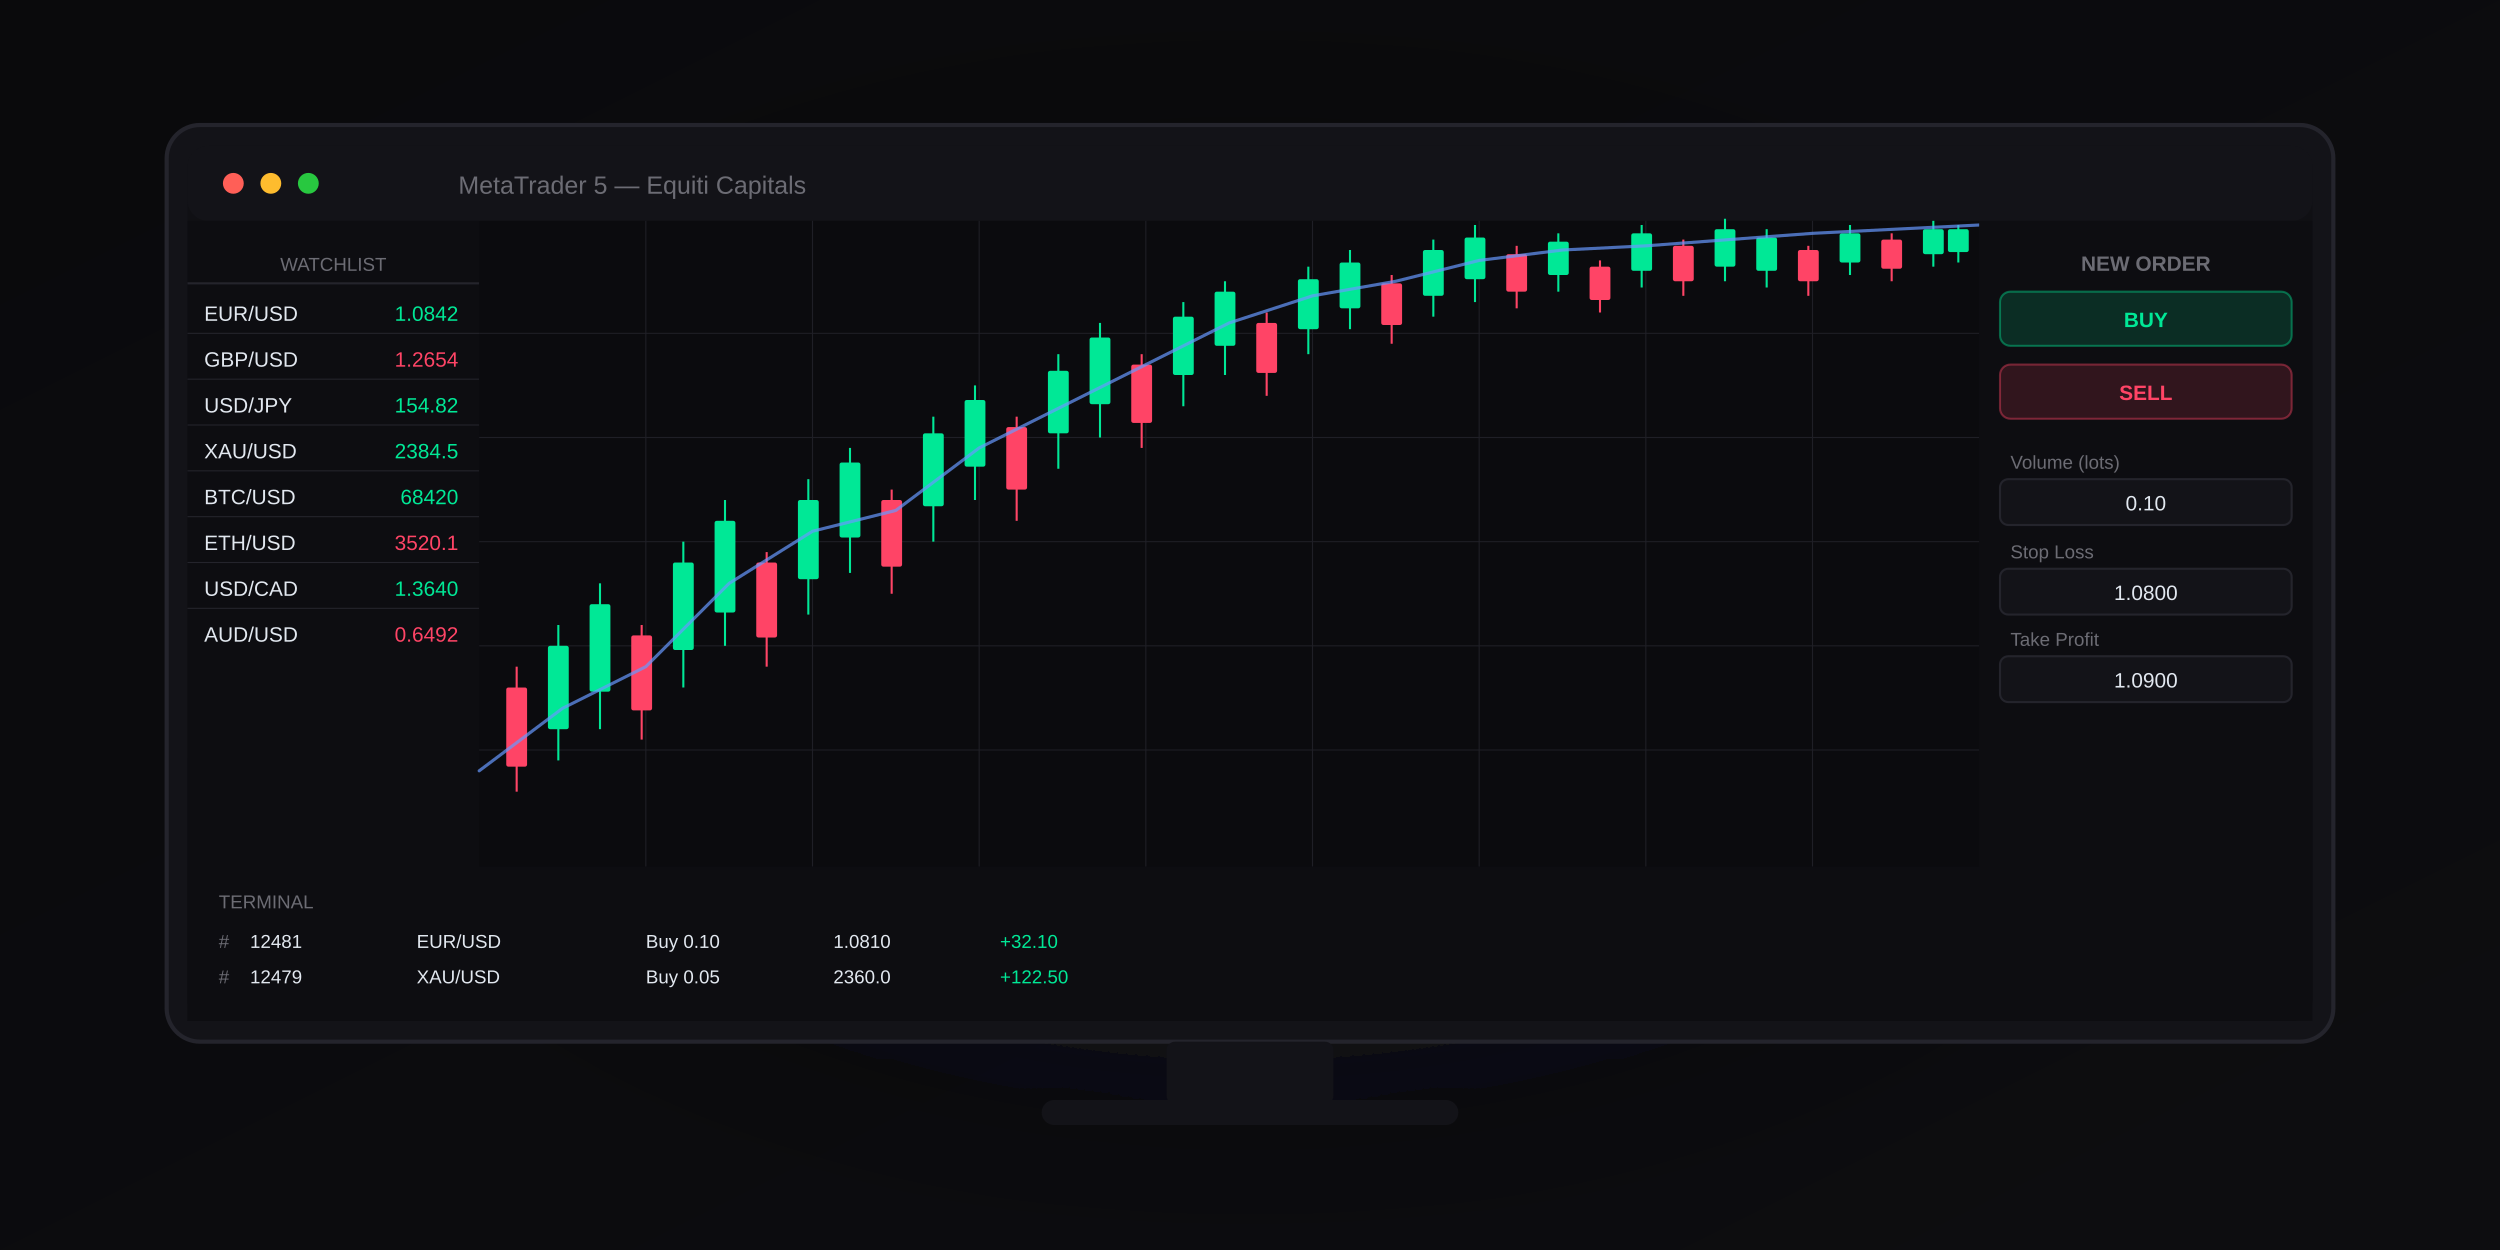
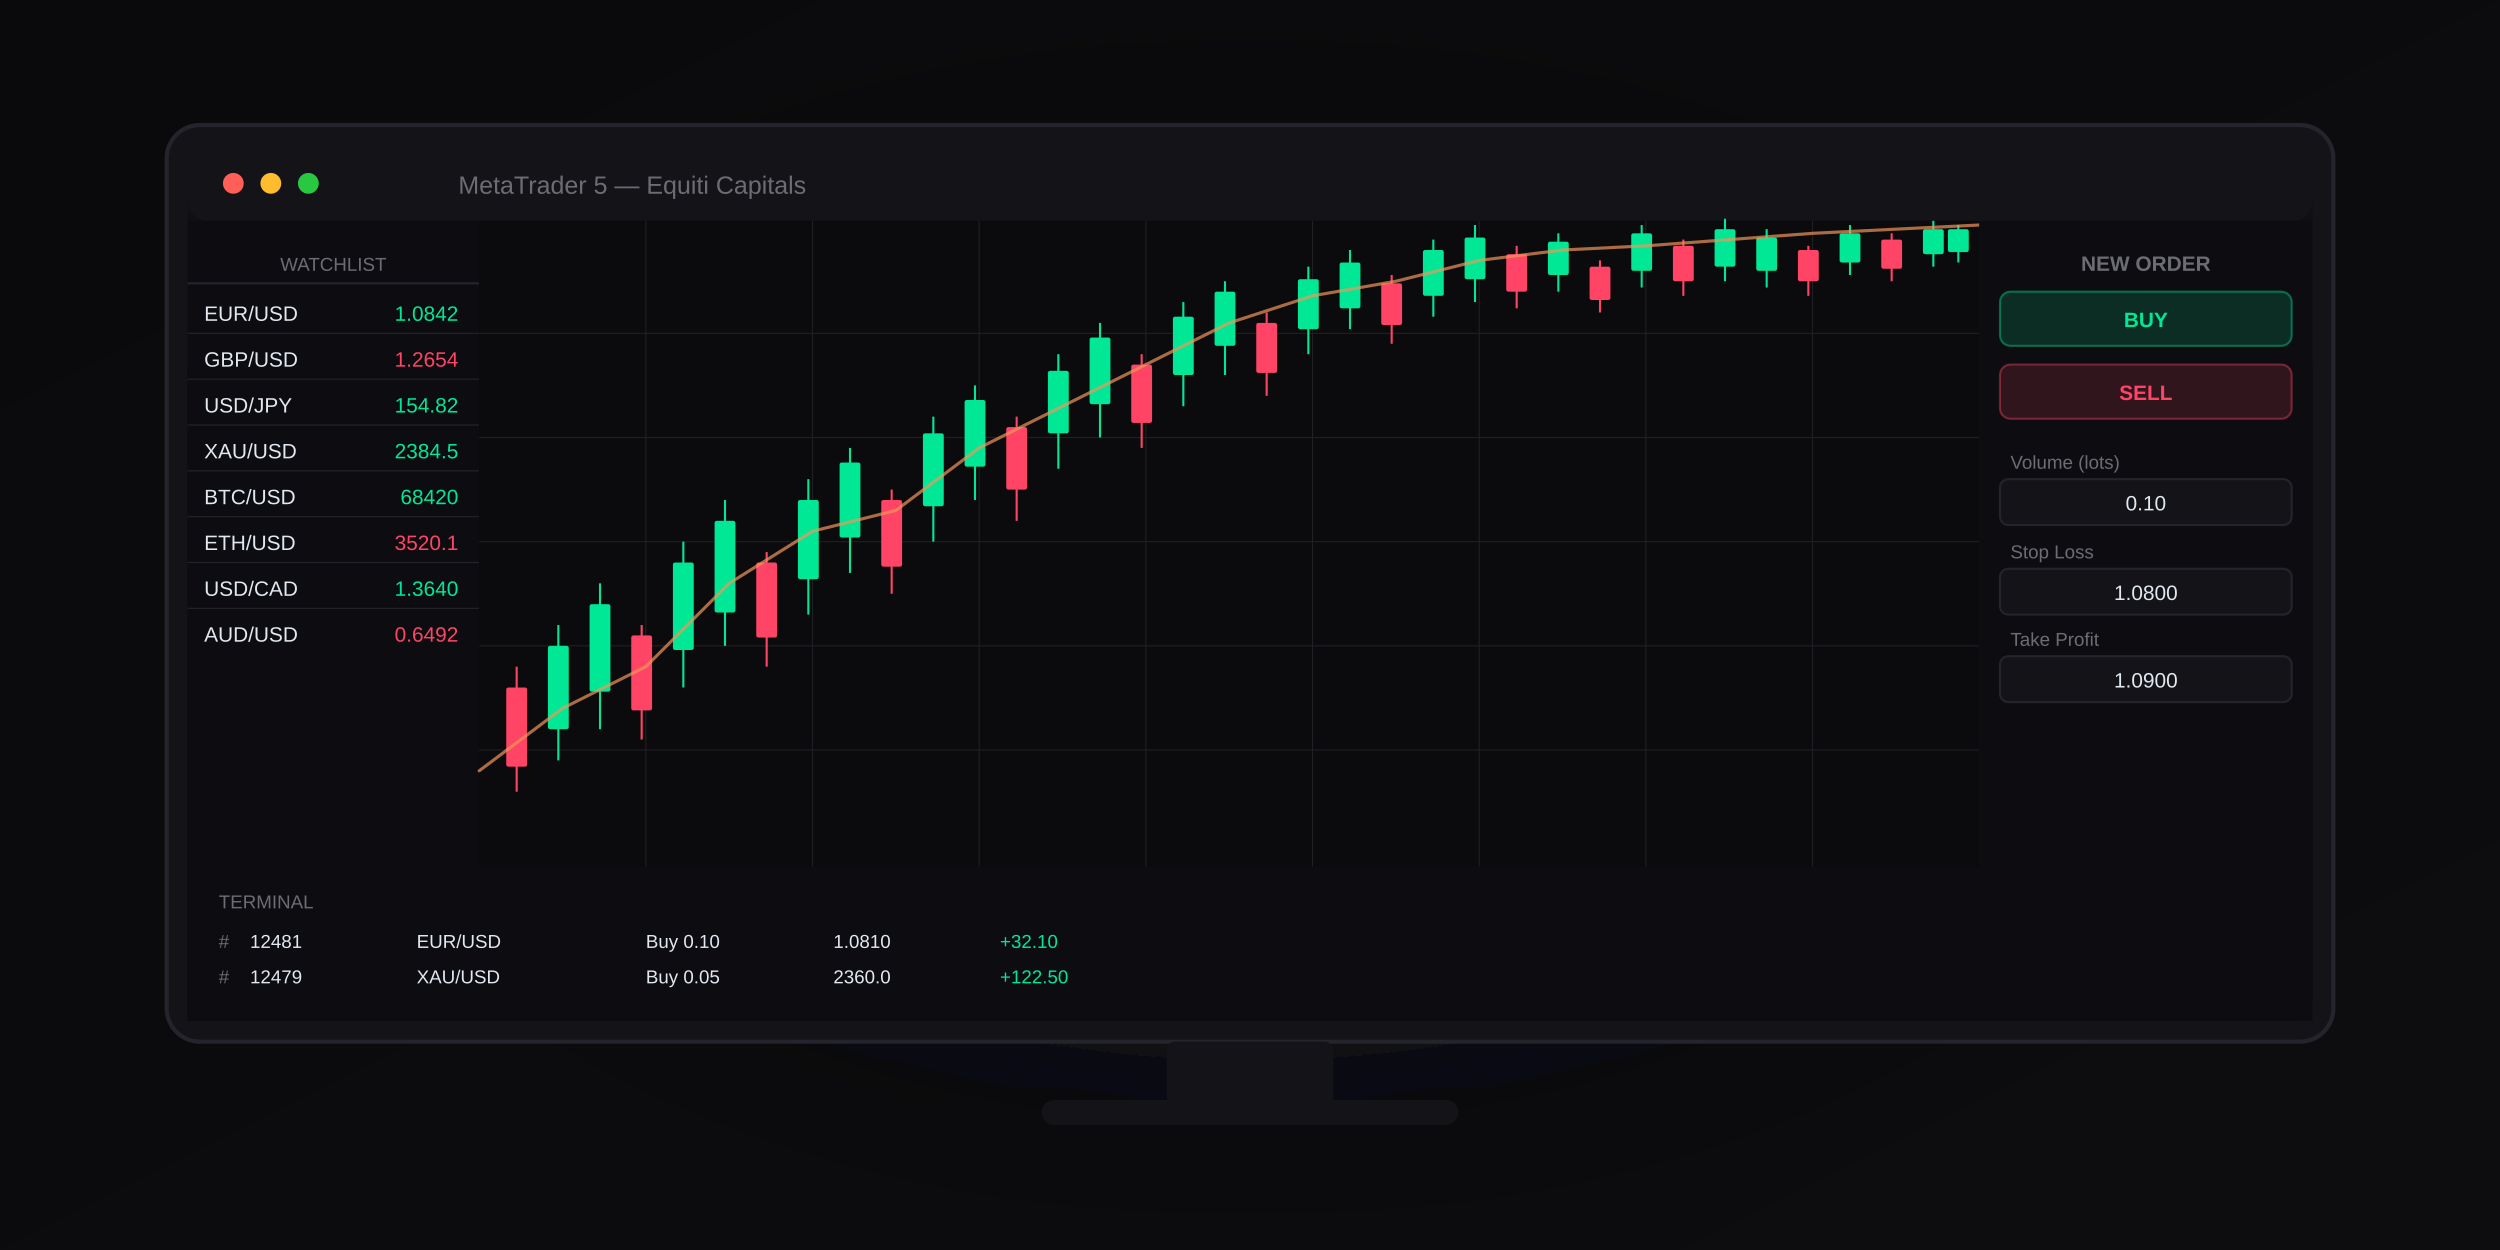
<svg xmlns="http://www.w3.org/2000/svg" viewBox="0 0 1200 600">
  <defs>
    <linearGradient id="bg" x1="0%" y1="0%" x2="100%" y2="100%">
      <stop offset="0%" stop-color="#0a0a0c" />
      <stop offset="100%" stop-color="#0d0d10" />
    </linearGradient>
    <linearGradient id="screen" x1="0%" y1="0%" x2="0%" y2="100%">
      <stop offset="0%" stop-color="#101014" />
      <stop offset="100%" stop-color="#0b0b0e" />
    </linearGradient>
    <linearGradient id="green" x1="0%" y1="100%" x2="0%" y2="0%">
      <stop offset="0%" stop-color="#00e896" stop-opacity="0" />
      <stop offset="100%" stop-color="#00e896" />
    </linearGradient>
    <linearGradient id="red" x1="0%" y1="100%" x2="0%" y2="0%">
      <stop offset="0%" stop-color="#ff4466" stop-opacity="0" />
      <stop offset="100%" stop-color="#ff4466" />
    </linearGradient>
    <radialGradient id="glow" cx="50%" cy="50%" r="50%">
      <stop offset="0%" stop-color="#1a1a20" stop-opacity="0.6" />
      <stop offset="100%" stop-color="#1a1a20" stop-opacity="0" />
    </radialGradient>
    <filter id="blur">
      <feGaussianBlur stdDeviation="25" />
    </filter>
  </defs>
  <rect width="1200" height="600" fill="url(#bg)" />
  <ellipse cx="600" cy="300" rx="500" ry="300" fill="url(#glow)" filter="url(#blur)" />
  <rect x="80" y="60" width="1040" height="440" rx="16" fill="#131318" stroke="#24242c" stroke-width="2" />
  <rect x="90" y="70" width="1020" height="420" rx="10" fill="url(#screen)" />
  <rect x="560" y="500" width="80" height="30" rx="4" fill="#131318" />
  <rect x="500" y="528" width="200" height="12" rx="6" fill="#131318" />
  <rect x="90" y="70" width="1020" height="36" rx="10" fill="#131318" />
  <circle cx="112" cy="88" r="5" fill="#ff5f57" />
  <circle cx="130" cy="88" r="5" fill="#febc2e" />
  <circle cx="148" cy="88" r="5" fill="#28c840" />
  <text x="220" y="93" font-family="Arial" font-size="12" fill="#6c6c74">MetaTrader 5 — Equiti Capitals</text>
  <rect x="90" y="106" width="140" height="384" fill="#0d0d11" />
  <text x="160" y="130" font-family="Arial" font-size="9" fill="#6c6c74" text-anchor="middle">WATCHLIST</text>
  <line x1="90" y1="136" x2="230" y2="136" stroke="#24242c" stroke-width="1" />
  <g font-family="Arial" font-size="10">
    <text x="98" y="154" fill="#e2e8f0">EUR/USD</text>
    <text x="220" y="154" fill="#00e896" text-anchor="end">1.0842</text>
    <line x1="90" y1="160" x2="230" y2="160" stroke="#24242c" stroke-width="0.5" />
    <text x="98" y="176" fill="#e2e8f0">GBP/USD</text>
    <text x="220" y="176" fill="#ff4466" text-anchor="end">1.2654</text>
    <line x1="90" y1="182" x2="230" y2="182" stroke="#24242c" stroke-width="0.5" />
    <text x="98" y="198" fill="#e2e8f0">USD/JPY</text>
    <text x="220" y="198" fill="#00e896" text-anchor="end">154.82</text>
    <line x1="90" y1="204" x2="230" y2="204" stroke="#24242c" stroke-width="0.5" />
    <text x="98" y="220" fill="#e2e8f0">XAU/USD</text>
    <text x="220" y="220" fill="#00e896" text-anchor="end">2384.5</text>
    <line x1="90" y1="226" x2="230" y2="226" stroke="#24242c" stroke-width="0.5" />
    <text x="98" y="242" fill="#e2e8f0">BTC/USD</text>
    <text x="220" y="242" fill="#00e896" text-anchor="end">68420</text>
    <line x1="90" y1="248" x2="230" y2="248" stroke="#24242c" stroke-width="0.5" />
    <text x="98" y="264" fill="#e2e8f0">ETH/USD</text>
    <text x="220" y="264" fill="#ff4466" text-anchor="end">3520.1</text>
    <line x1="90" y1="270" x2="230" y2="270" stroke="#24242c" stroke-width="0.5" />
    <text x="98" y="286" fill="#e2e8f0">USD/CAD</text>
    <text x="220" y="286" fill="#00e896" text-anchor="end">1.3640</text>
    <line x1="90" y1="292" x2="230" y2="292" stroke="#24242c" stroke-width="0.5" />
    <text x="98" y="308" fill="#e2e8f0">AUD/USD</text>
    <text x="220" y="308" fill="#ff4466" text-anchor="end">0.6492</text>
  </g>
  <rect x="230" y="106" width="720" height="310" fill="#0b0b0e" />
  <g stroke="#24242c" stroke-width="0.5" opacity="0.8">
    <line x1="230" y1="160" x2="950" y2="160" />
    <line x1="230" y1="210" x2="950" y2="210" />
    <line x1="230" y1="260" x2="950" y2="260" />
    <line x1="230" y1="310" x2="950" y2="310" />
    <line x1="230" y1="360" x2="950" y2="360" />
    <line x1="310" y1="106" x2="310" y2="416" />
    <line x1="390" y1="106" x2="390" y2="416" />
    <line x1="470" y1="106" x2="470" y2="416" />
    <line x1="550" y1="106" x2="550" y2="416" />
    <line x1="630" y1="106" x2="630" y2="416" />
    <line x1="710" y1="106" x2="710" y2="416" />
    <line x1="790" y1="106" x2="790" y2="416" />
    <line x1="870" y1="106" x2="870" y2="416" />
  </g>
  <g>
    <line x1="248" y1="320" x2="248" y2="380" stroke="#ff4466" stroke-width="1" />
    <rect x="243" y="330" width="10" height="38" rx="1" fill="#ff4466" />
    <line x1="268" y1="300" x2="268" y2="365" stroke="#00e896" stroke-width="1" />
    <rect x="263" y="310" width="10" height="40" rx="1" fill="#00e896" />
    <line x1="288" y1="280" x2="288" y2="350" stroke="#00e896" stroke-width="1" />
    <rect x="283" y="290" width="10" height="42" rx="1" fill="#00e896" />
    <line x1="308" y1="300" x2="308" y2="355" stroke="#ff4466" stroke-width="1" />
    <rect x="303" y="305" width="10" height="36" rx="1" fill="#ff4466" />
    <line x1="328" y1="260" x2="328" y2="330" stroke="#00e896" stroke-width="1" />
    <rect x="323" y="270" width="10" height="42" rx="1" fill="#00e896" />
    <line x1="348" y1="240" x2="348" y2="310" stroke="#00e896" stroke-width="1" />
    <rect x="343" y="250" width="10" height="44" rx="1" fill="#00e896" />
    <line x1="368" y1="265" x2="368" y2="320" stroke="#ff4466" stroke-width="1" />
    <rect x="363" y="270" width="10" height="36" rx="1" fill="#ff4466" />
    <line x1="388" y1="230" x2="388" y2="295" stroke="#00e896" stroke-width="1" />
    <rect x="383" y="240" width="10" height="38" rx="1" fill="#00e896" />
    <line x1="408" y1="215" x2="408" y2="275" stroke="#00e896" stroke-width="1" />
    <rect x="403" y="222" width="10" height="36" rx="1" fill="#00e896" />
    <line x1="428" y1="235" x2="428" y2="285" stroke="#ff4466" stroke-width="1" />
    <rect x="423" y="240" width="10" height="32" rx="1" fill="#ff4466" />
    <line x1="448" y1="200" x2="448" y2="260" stroke="#00e896" stroke-width="1" />
    <rect x="443" y="208" width="10" height="35" rx="1" fill="#00e896" />
    <line x1="468" y1="185" x2="468" y2="240" stroke="#00e896" stroke-width="1" />
    <rect x="463" y="192" width="10" height="32" rx="1" fill="#00e896" />
    <line x1="488" y1="200" x2="488" y2="250" stroke="#ff4466" stroke-width="1" />
    <rect x="483" y="205" width="10" height="30" rx="1" fill="#ff4466" />
    <line x1="508" y1="170" x2="508" y2="225" stroke="#00e896" stroke-width="1" />
    <rect x="503" y="178" width="10" height="30" rx="1" fill="#00e896" />
    <line x1="528" y1="155" x2="528" y2="210" stroke="#00e896" stroke-width="1" />
    <rect x="523" y="162" width="10" height="32" rx="1" fill="#00e896" />
    <line x1="548" y1="170" x2="548" y2="215" stroke="#ff4466" stroke-width="1" />
    <rect x="543" y="175" width="10" height="28" rx="1" fill="#ff4466" />
    <line x1="568" y1="145" x2="568" y2="195" stroke="#00e896" stroke-width="1" />
    <rect x="563" y="152" width="10" height="28" rx="1" fill="#00e896" />
    <line x1="588" y1="135" x2="588" y2="180" stroke="#00e896" stroke-width="1" />
    <rect x="583" y="140" width="10" height="26" rx="1" fill="#00e896" />
    <line x1="608" y1="150" x2="608" y2="190" stroke="#ff4466" stroke-width="1" />
    <rect x="603" y="155" width="10" height="24" rx="1" fill="#ff4466" />
    <line x1="628" y1="128" x2="628" y2="170" stroke="#00e896" stroke-width="1" />
    <rect x="623" y="134" width="10" height="24" rx="1" fill="#00e896" />
    <line x1="648" y1="120" x2="648" y2="158" stroke="#00e896" stroke-width="1" />
    <rect x="643" y="126" width="10" height="22" rx="1" fill="#00e896" />
    <line x1="668" y1="132" x2="668" y2="165" stroke="#ff4466" stroke-width="1" />
    <rect x="663" y="136" width="10" height="20" rx="1" fill="#ff4466" />
    <line x1="688" y1="115" x2="688" y2="152" stroke="#00e896" stroke-width="1" />
    <rect x="683" y="120" width="10" height="22" rx="1" fill="#00e896" />
    <line x1="708" y1="108" x2="708" y2="145" stroke="#00e896" stroke-width="1" />
    <rect x="703" y="114" width="10" height="20" rx="1" fill="#00e896" />
    <line x1="728" y1="118" x2="728" y2="148" stroke="#ff4466" stroke-width="1" />
    <rect x="723" y="122" width="10" height="18" rx="1" fill="#ff4466" />
    <line x1="748" y1="112" x2="748" y2="140" stroke="#00e896" stroke-width="1" />
    <rect x="743" y="116" width="10" height="16" rx="1" fill="#00e896" />
    <line x1="768" y1="125" x2="768" y2="150" stroke="#ff4466" stroke-width="1" />
    <rect x="763" y="128" width="10" height="16" rx="1" fill="#ff4466" />
    <line x1="788" y1="108" x2="788" y2="138" stroke="#00e896" stroke-width="1" />
    <rect x="783" y="112" width="10" height="18" rx="1" fill="#00e896" />
    <line x1="808" y1="115" x2="808" y2="142" stroke="#ff4466" stroke-width="1" />
    <rect x="803" y="118" width="10" height="17" rx="1" fill="#ff4466" />
    <line x1="828" y1="105" x2="828" y2="135" stroke="#00e896" stroke-width="1" />
    <rect x="823" y="110" width="10" height="18" rx="1" fill="#00e896" />
    <line x1="848" y1="110" x2="848" y2="138" stroke="#00e896" stroke-width="1" />
    <rect x="843" y="114" width="10" height="16" rx="1" fill="#00e896" />
    <line x1="868" y1="118" x2="868" y2="142" stroke="#ff4466" stroke-width="1" />
    <rect x="863" y="120" width="10" height="15" rx="1" fill="#ff4466" />
    <line x1="888" y1="108" x2="888" y2="132" stroke="#00e896" stroke-width="1" />
    <rect x="883" y="112" width="10" height="14" rx="1" fill="#00e896" />
    <line x1="908" y1="112" x2="908" y2="135" stroke="#ff4466" stroke-width="1" />
    <rect x="903" y="115" width="10" height="14" rx="1" fill="#ff4466" />
    <line x1="928" y1="106" x2="928" y2="128" stroke="#00e896" stroke-width="1" />
    <rect x="923" y="110" width="10" height="12" rx="1" fill="#00e896" />
    <line x1="940" y1="108" x2="940" y2="126" stroke="#00e896" stroke-width="1" />
    <rect x="935" y="110" width="10" height="11" rx="1" fill="#00e896" />
  </g>
-   <polyline points="230,370 270,340 310,320 350,280 390,255 430,245 470,215 510,195 550,175 590,155 630,142 670,135 710,125 750,120 790,118 830,115 870,112 910,110 950,108" fill="none" stroke="#6699ff" stroke-width="1.5" opacity="0.7" stroke-linecap="round" stroke-linejoin="round" />
+   <polyline points="230,370 270,340 310,320 350,280 390,255 430,245 470,215 510,195 550,175 590,155 630,142 670,135 710,125 750,120 790,118 830,115 870,112 910,110 950,108" fill="none" stroke="#F0955A" stroke-width="1.5" opacity="0.7" stroke-linecap="round" stroke-linejoin="round" />
  <rect x="950" y="106" width="160" height="310" fill="#0d0d11" />
  <text x="1030" y="130" font-family="Arial" font-size="10" font-weight="bold" fill="#6c6c74" text-anchor="middle">NEW ORDER</text>
  <rect x="960" y="140" width="140" height="26" rx="5" fill="#00e896" fill-opacity="0.15" stroke="#00e896" stroke-opacity="0.4" stroke-width="1" />
  <text x="1030" y="157" font-family="Arial" font-size="10" font-weight="bold" fill="#00e896" text-anchor="middle">BUY</text>
  <rect x="960" y="175" width="140" height="26" rx="5" fill="#ff4466" fill-opacity="0.15" stroke="#ff4466" stroke-opacity="0.4" stroke-width="1" />
  <text x="1030" y="192" font-family="Arial" font-size="10" font-weight="bold" fill="#ff4466" text-anchor="middle">SELL</text>
  <text x="965" y="225" font-family="Arial" font-size="9" fill="#6c6c74">Volume (lots)</text>
  <rect x="960" y="230" width="140" height="22" rx="4" fill="#131318" stroke="#24242c" stroke-width="1" />
  <text x="1030" y="245" font-family="Arial" font-size="10" fill="#e2e8f0" text-anchor="middle">0.10</text>
  <text x="965" y="268" font-family="Arial" font-size="9" fill="#6c6c74">Stop Loss</text>
  <rect x="960" y="273" width="140" height="22" rx="4" fill="#131318" stroke="#24242c" stroke-width="1" />
  <text x="1030" y="288" font-family="Arial" font-size="10" fill="#e2e8f0" text-anchor="middle">1.0800</text>
  <text x="965" y="310" font-family="Arial" font-size="9" fill="#6c6c74">Take Profit</text>
  <rect x="960" y="315" width="140" height="22" rx="4" fill="#131318" stroke="#24242c" stroke-width="1" />
  <text x="1030" y="330" font-family="Arial" font-size="10" fill="#e2e8f0" text-anchor="middle">1.0900</text>
  <rect x="90" y="416" width="1020" height="74" fill="#0d0d11" rx="0" />
  <text x="105" y="436" font-family="Arial" font-size="9" fill="#6c6c74">TERMINAL</text>
  <g font-family="Arial" font-size="9">
    <text x="105" y="455" fill="#6c6c74">#</text>
    <text x="120" y="455" fill="#e2e8f0">12481</text>
    <text x="200" y="455" fill="#e2e8f0">EUR/USD</text>
    <text x="310" y="455" fill="#e2e8f0">Buy 0.10</text>
    <text x="400" y="455" fill="#e2e8f0">1.0810</text>
    <text x="480" y="455" fill="#00e896">+32.10</text>
    <text x="105" y="472" fill="#6c6c74">#</text>
    <text x="120" y="472" fill="#e2e8f0">12479</text>
    <text x="200" y="472" fill="#e2e8f0">XAU/USD</text>
    <text x="310" y="472" fill="#e2e8f0">Buy 0.05</text>
    <text x="400" y="472" fill="#e2e8f0">2360.0</text>
    <text x="480" y="472" fill="#00e896">+122.50</text>
  </g>
</svg>
